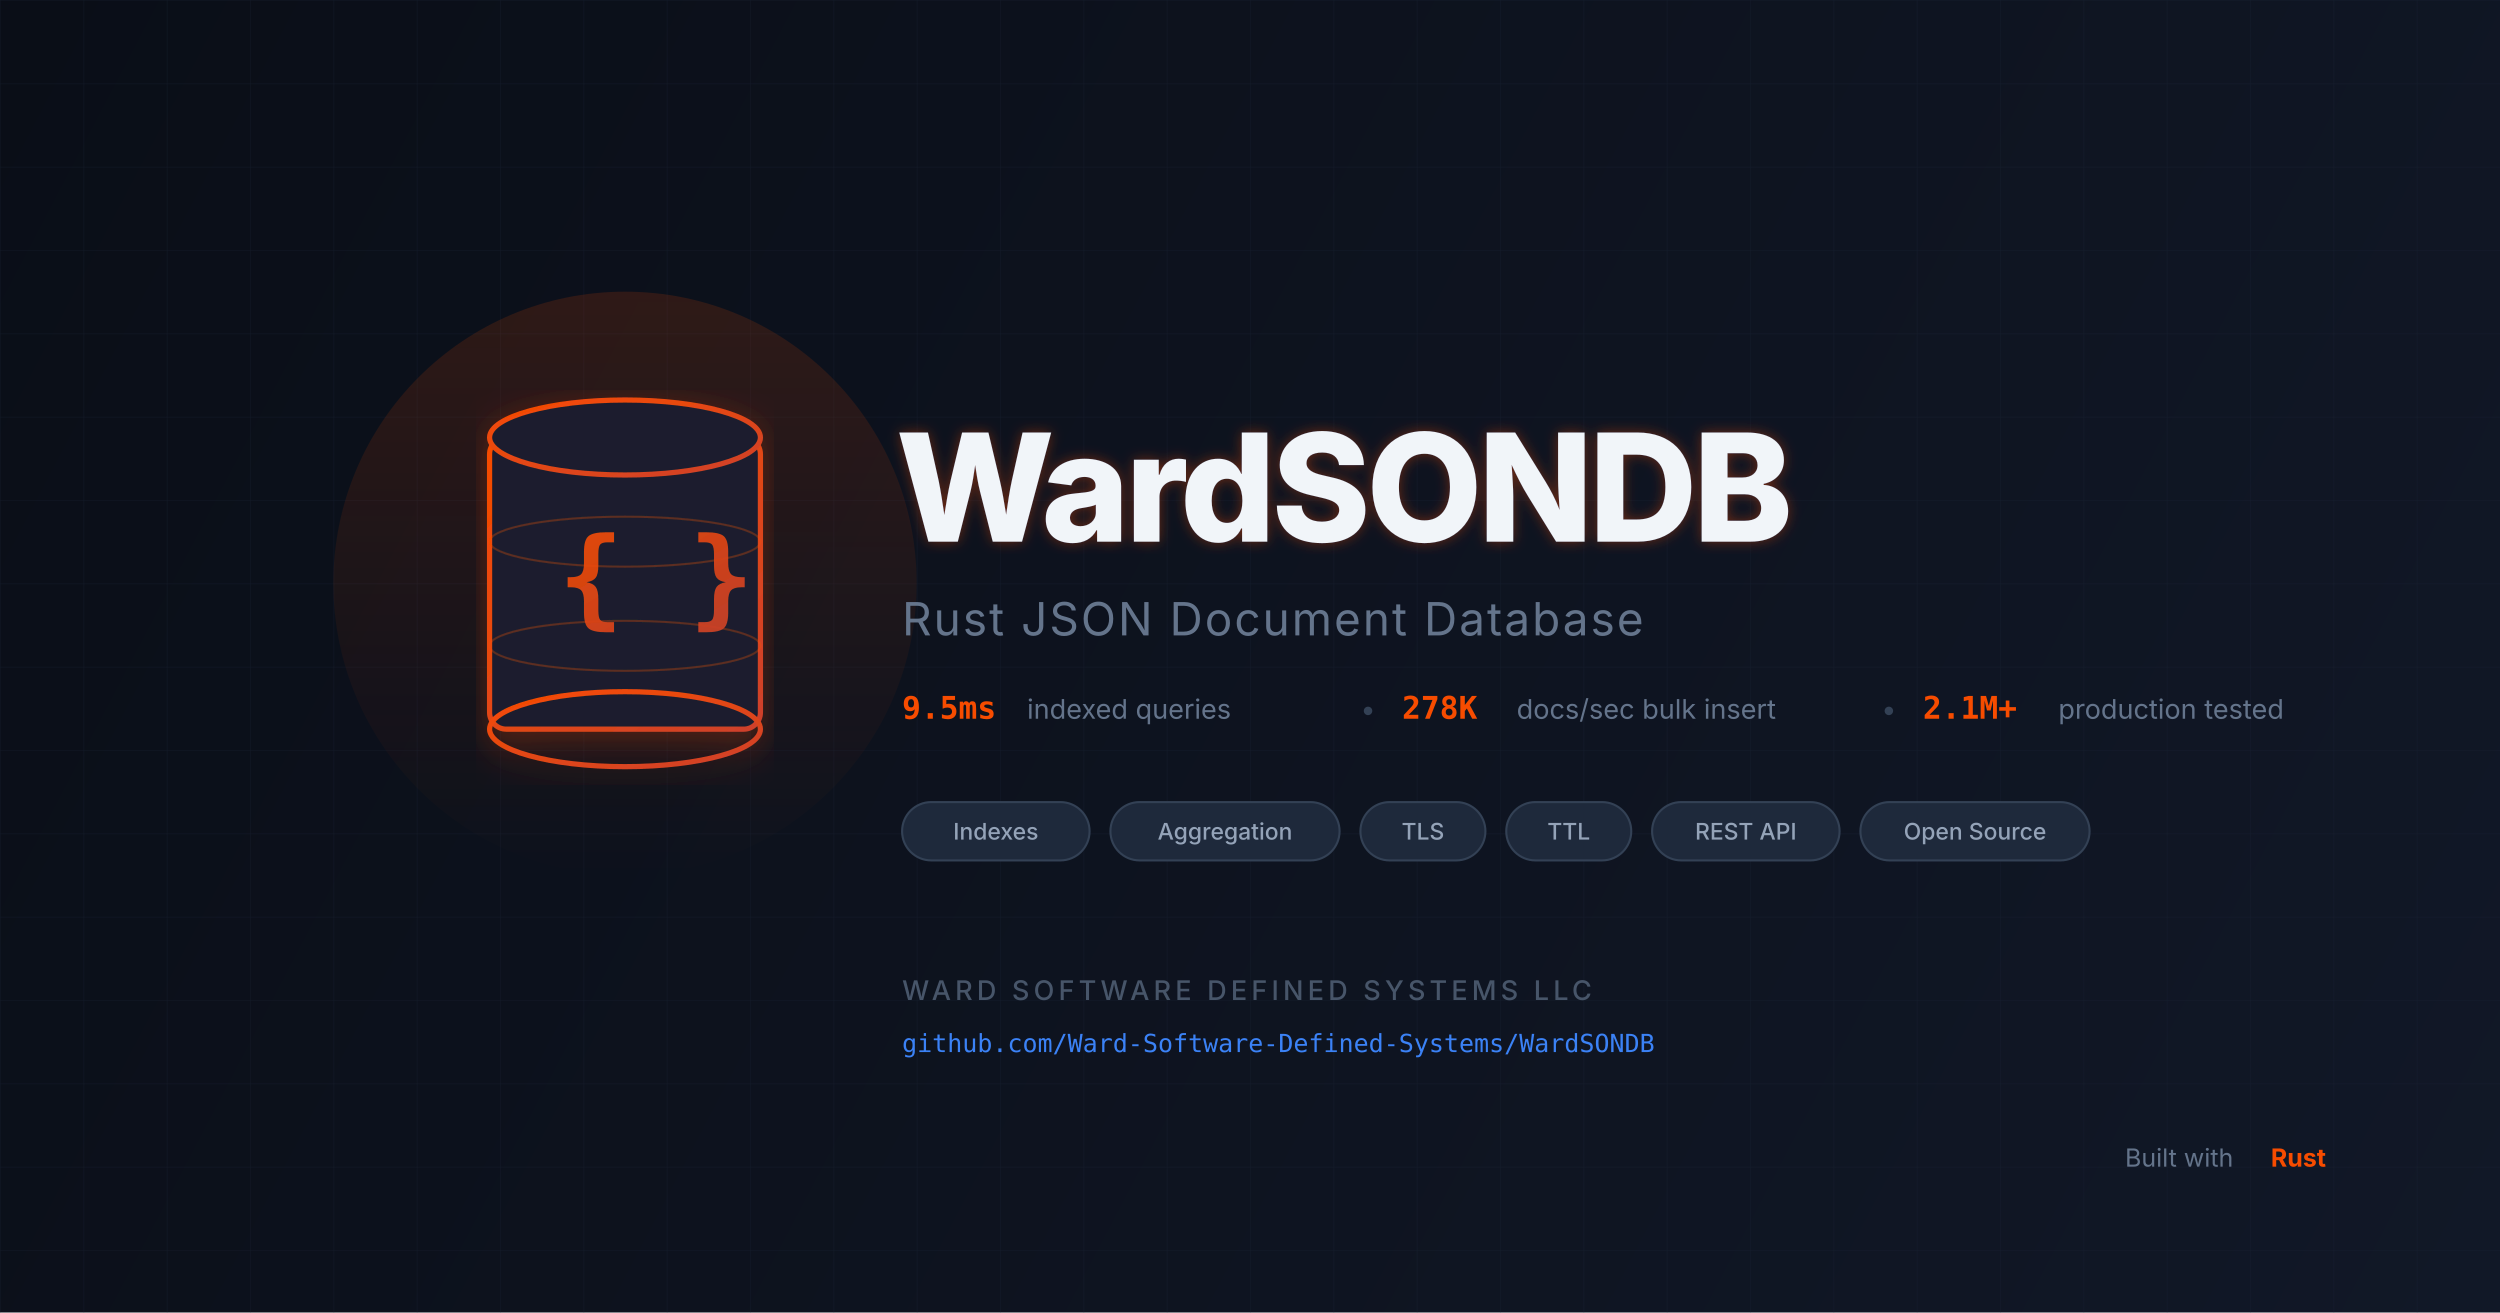
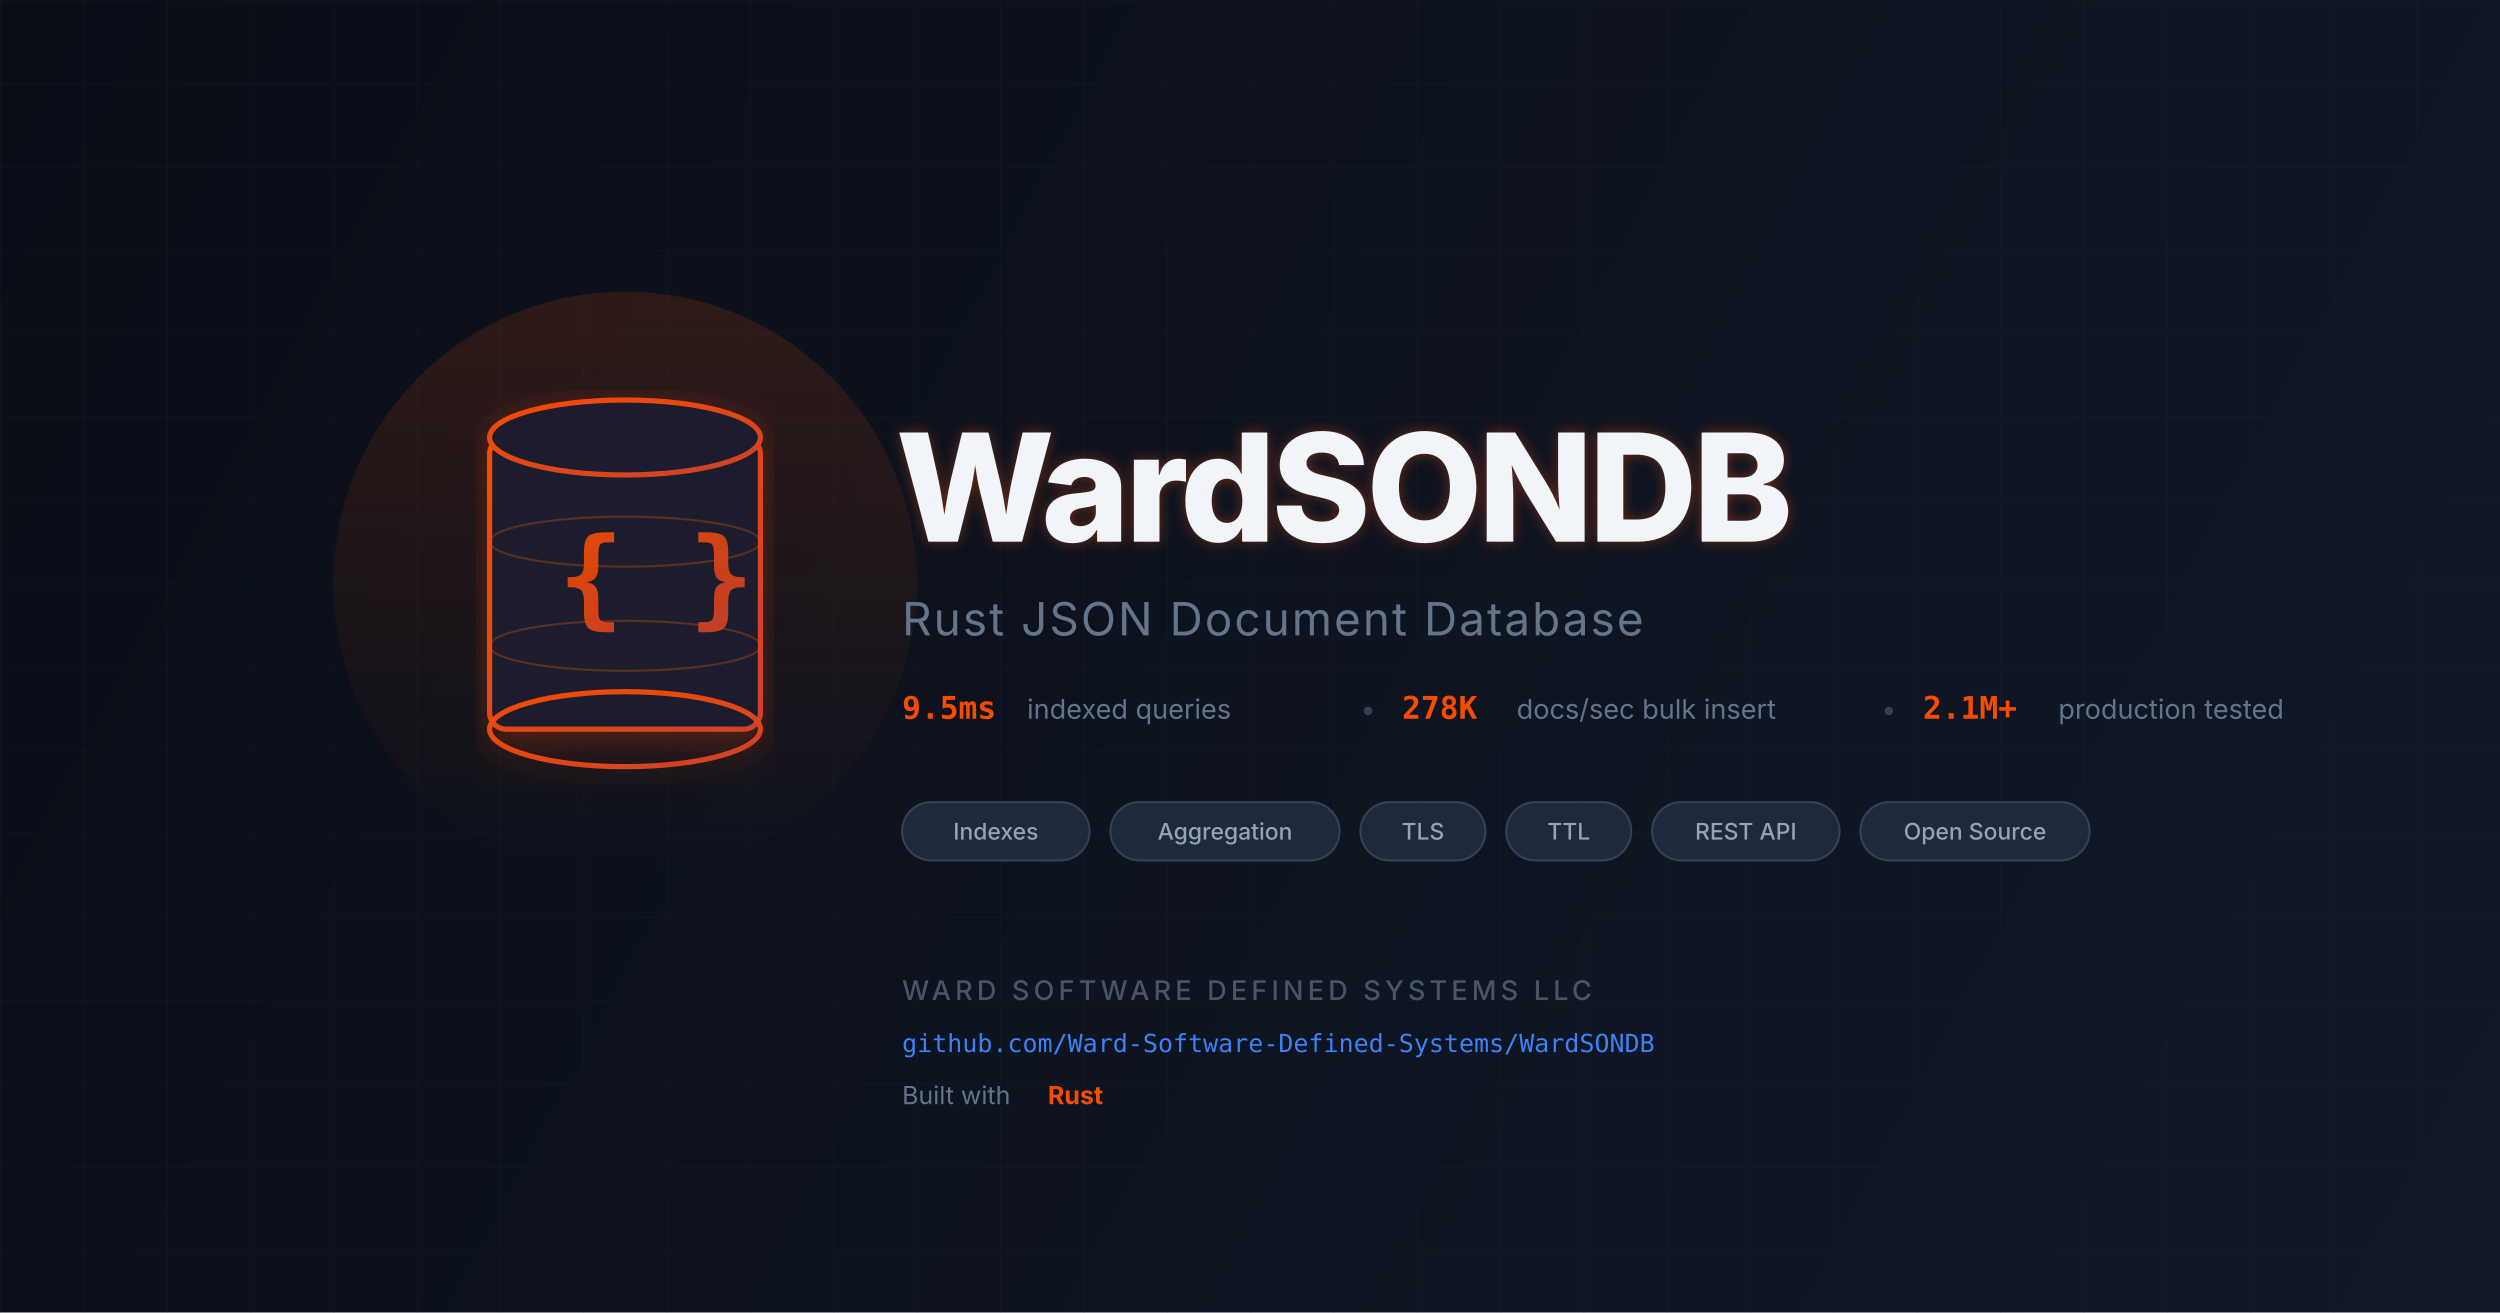
<svg xmlns="http://www.w3.org/2000/svg" viewBox="0 0 1200 630" fill="none">
  <defs>
    <linearGradient id="bg" x1="0" y1="0" x2="1200" y2="630" gradientUnits="userSpaceOnUse">
      <stop offset="0%" stop-color="#0a0e17" />
      <stop offset="100%" stop-color="#111827" />
    </linearGradient>
    <linearGradient id="rust" x1="0" y1="0" x2="1" y2="1">
      <stop offset="0%" stop-color="#F74C00" />
      <stop offset="100%" stop-color="#CE412B" />
    </linearGradient>
    <linearGradient id="accent" x1="0" y1="0" x2="1" y2="1">
      <stop offset="0%" stop-color="#3B82F6" />
      <stop offset="100%" stop-color="#1D4ED8" />
    </linearGradient>
    <linearGradient id="glow" x1="0" y1="0" x2="0" y2="1">
      <stop offset="0%" stop-color="#F74C00" stop-opacity="0.15" />
      <stop offset="100%" stop-color="#F74C00" stop-opacity="0" />
    </linearGradient>
    <filter id="shadow" x="-5%" y="-5%" width="110%" height="110%">
      <feDropShadow dx="0" dy="4" stdDeviation="8" flood-color="#F74C00" flood-opacity="0.3" />
    </filter>
    <filter id="textglow">
      <feDropShadow dx="0" dy="0" stdDeviation="3" flood-color="#F74C00" flood-opacity="0.4" />
    </filter>
  </defs>
  <rect width="1200" height="630" fill="url(#bg)" />
  <pattern id="grid" width="40" height="40" patternUnits="userSpaceOnUse">
    <path d="M 40 0 L 0 0 0 40" fill="none" stroke="#1e293b" stroke-width="0.5" />
  </pattern>
  <rect width="1200" height="630" fill="url(#grid)" opacity="0.4" />
  <ellipse cx="300" cy="280" rx="140" ry="140" fill="url(#glow)" />
  <g transform="translate(220, 180)" filter="url(#shadow)">
    <rect x="15" y="30" width="130" height="140" rx="8" fill="#1a1f2e" stroke="url(#rust)" stroke-width="2.5" />
    <ellipse cx="80" cy="30" rx="65" ry="18" fill="#1a1f2e" stroke="url(#rust)" stroke-width="2.5" />
    <ellipse cx="80" cy="80" rx="65" ry="12" fill="none" stroke="#F74C00" stroke-width="1" opacity="0.3" />
    <ellipse cx="80" cy="130" rx="65" ry="12" fill="none" stroke="#F74C00" stroke-width="1" opacity="0.3" />
    <ellipse cx="80" cy="170" rx="65" ry="18" fill="none" stroke="url(#rust)" stroke-width="2.5" />
    <text x="48" y="115" font-family="JetBrains Mono, SF Mono, Consolas, monospace" font-size="52" font-weight="700" fill="url(#rust)" opacity="0.9">{ }</text>
  </g>
  <text x="430" y="260" font-family="Inter, SF Pro Display, -apple-system, Helvetica Neue, sans-serif" font-size="72" font-weight="800" fill="#F1F5F9" letter-spacing="-2" filter="url(#textglow)">WardSONDB</text>
  <text x="433" y="305" font-family="Inter, SF Pro Display, -apple-system, Helvetica Neue, sans-serif" font-size="22" font-weight="400" fill="#64748B" letter-spacing="1">Rust JSON Document Database</text>
  <g transform="translate(433, 345)">
    <text x="0" y="0" font-family="JetBrains Mono, SF Mono, Consolas, monospace" font-size="15" font-weight="700" fill="#F74C00">9.5ms</text>
    <text x="60" y="0" font-family="Inter, SF Pro Display, sans-serif" font-size="13" fill="#64748B">indexed queries</text>
    <text x="220" y="0" font-family="Inter, SF Pro Display, sans-serif" font-size="13" fill="#334155">•</text>
    <text x="240" y="0" font-family="JetBrains Mono, SF Mono, Consolas, monospace" font-size="15" font-weight="700" fill="#F74C00">278K</text>
    <text x="295" y="0" font-family="Inter, SF Pro Display, sans-serif" font-size="13" fill="#64748B">docs/sec bulk insert</text>
    <text x="470" y="0" font-family="Inter, SF Pro Display, sans-serif" font-size="13" fill="#334155">•</text>
    <text x="490" y="0" font-family="JetBrains Mono, SF Mono, Consolas, monospace" font-size="15" font-weight="700" fill="#F74C00">2.1M+</text>
    <text x="555" y="0" font-family="Inter, SF Pro Display, sans-serif" font-size="13" fill="#64748B">production tested</text>
  </g>
  <g transform="translate(433, 385)">
    <rect x="0" y="0" width="90" height="28" rx="14" fill="#1e293b" stroke="#334155" stroke-width="1" />
    <text x="45" y="18" text-anchor="middle" font-family="Inter, SF Pro Display, sans-serif" font-size="11" font-weight="500" fill="#94A3B8">Indexes</text>
    <rect x="100" y="0" width="110" height="28" rx="14" fill="#1e293b" stroke="#334155" stroke-width="1" />
    <text x="155" y="18" text-anchor="middle" font-family="Inter, SF Pro Display, sans-serif" font-size="11" font-weight="500" fill="#94A3B8">Aggregation</text>
    <rect x="220" y="0" width="60" height="28" rx="14" fill="#1e293b" stroke="#334155" stroke-width="1" />
    <text x="250" y="18" text-anchor="middle" font-family="Inter, SF Pro Display, sans-serif" font-size="11" font-weight="500" fill="#94A3B8">TLS</text>
    <rect x="290" y="0" width="60" height="28" rx="14" fill="#1e293b" stroke="#334155" stroke-width="1" />
    <text x="320" y="18" text-anchor="middle" font-family="Inter, SF Pro Display, sans-serif" font-size="11" font-weight="500" fill="#94A3B8">TTL</text>
    <rect x="360" y="0" width="90" height="28" rx="14" fill="#1e293b" stroke="#334155" stroke-width="1" />
    <text x="405" y="18" text-anchor="middle" font-family="Inter, SF Pro Display, sans-serif" font-size="11" font-weight="500" fill="#94A3B8">REST API</text>
    <rect x="460" y="0" width="110" height="28" rx="14" fill="#1e293b" stroke="#334155" stroke-width="1" />
    <text x="515" y="18" text-anchor="middle" font-family="Inter, SF Pro Display, sans-serif" font-size="11" font-weight="500" fill="#94A3B8">Open Source</text>
  </g>
  <text x="433" y="480" font-family="Inter, SF Pro Display, sans-serif" font-size="13" font-weight="500" fill="#475569" letter-spacing="2">WARD SOFTWARE DEFINED SYSTEMS LLC</text>
  <text x="433" y="505" font-family="JetBrains Mono, SF Mono, Consolas, monospace" font-size="12" fill="#3B82F6">github.com/Ward-Software-Defined-Systems/WardSONDB</text>
-   <g transform="translate(1020, 560)">
+   <g transform="translate(433, 530)">
    <text x="0" y="0" font-family="Inter, SF Pro Display, sans-serif" font-size="12" fill="#64748B">Built with</text>
    <text x="70" y="0" font-family="Inter, SF Pro Display, sans-serif" font-size="12" font-weight="700" fill="#F74C00">Rust</text>
  </g>
</svg>
